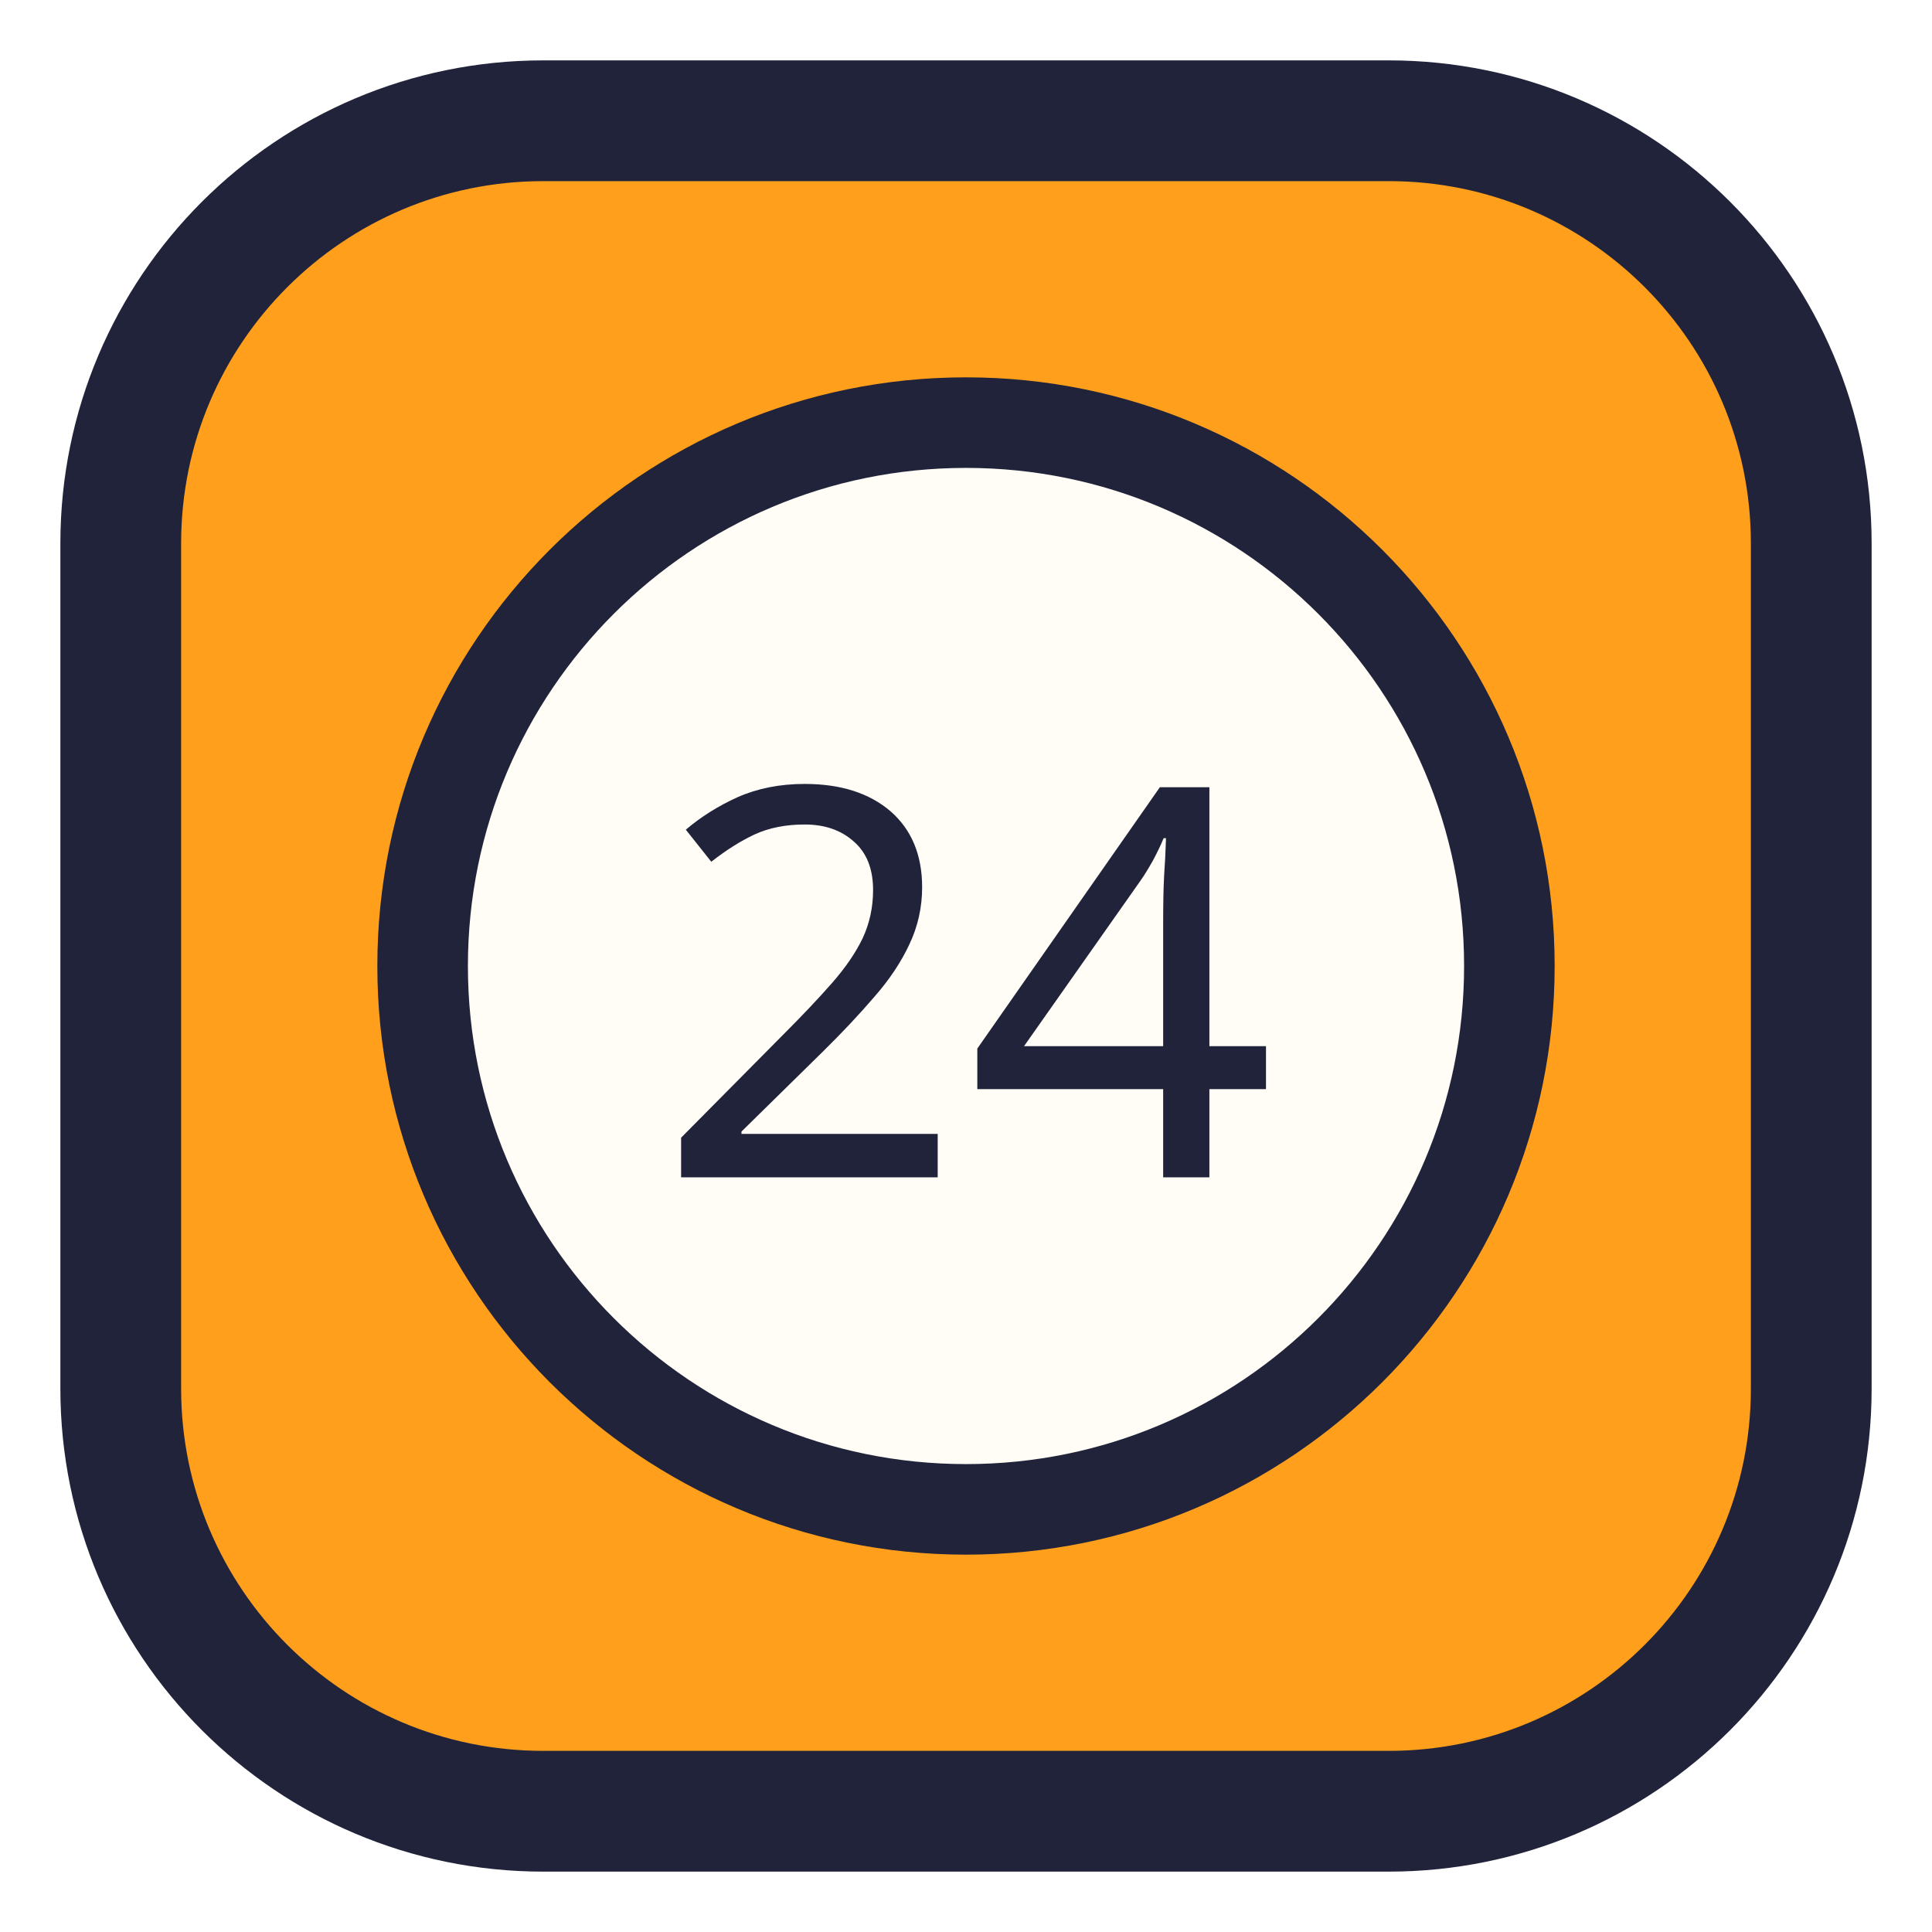
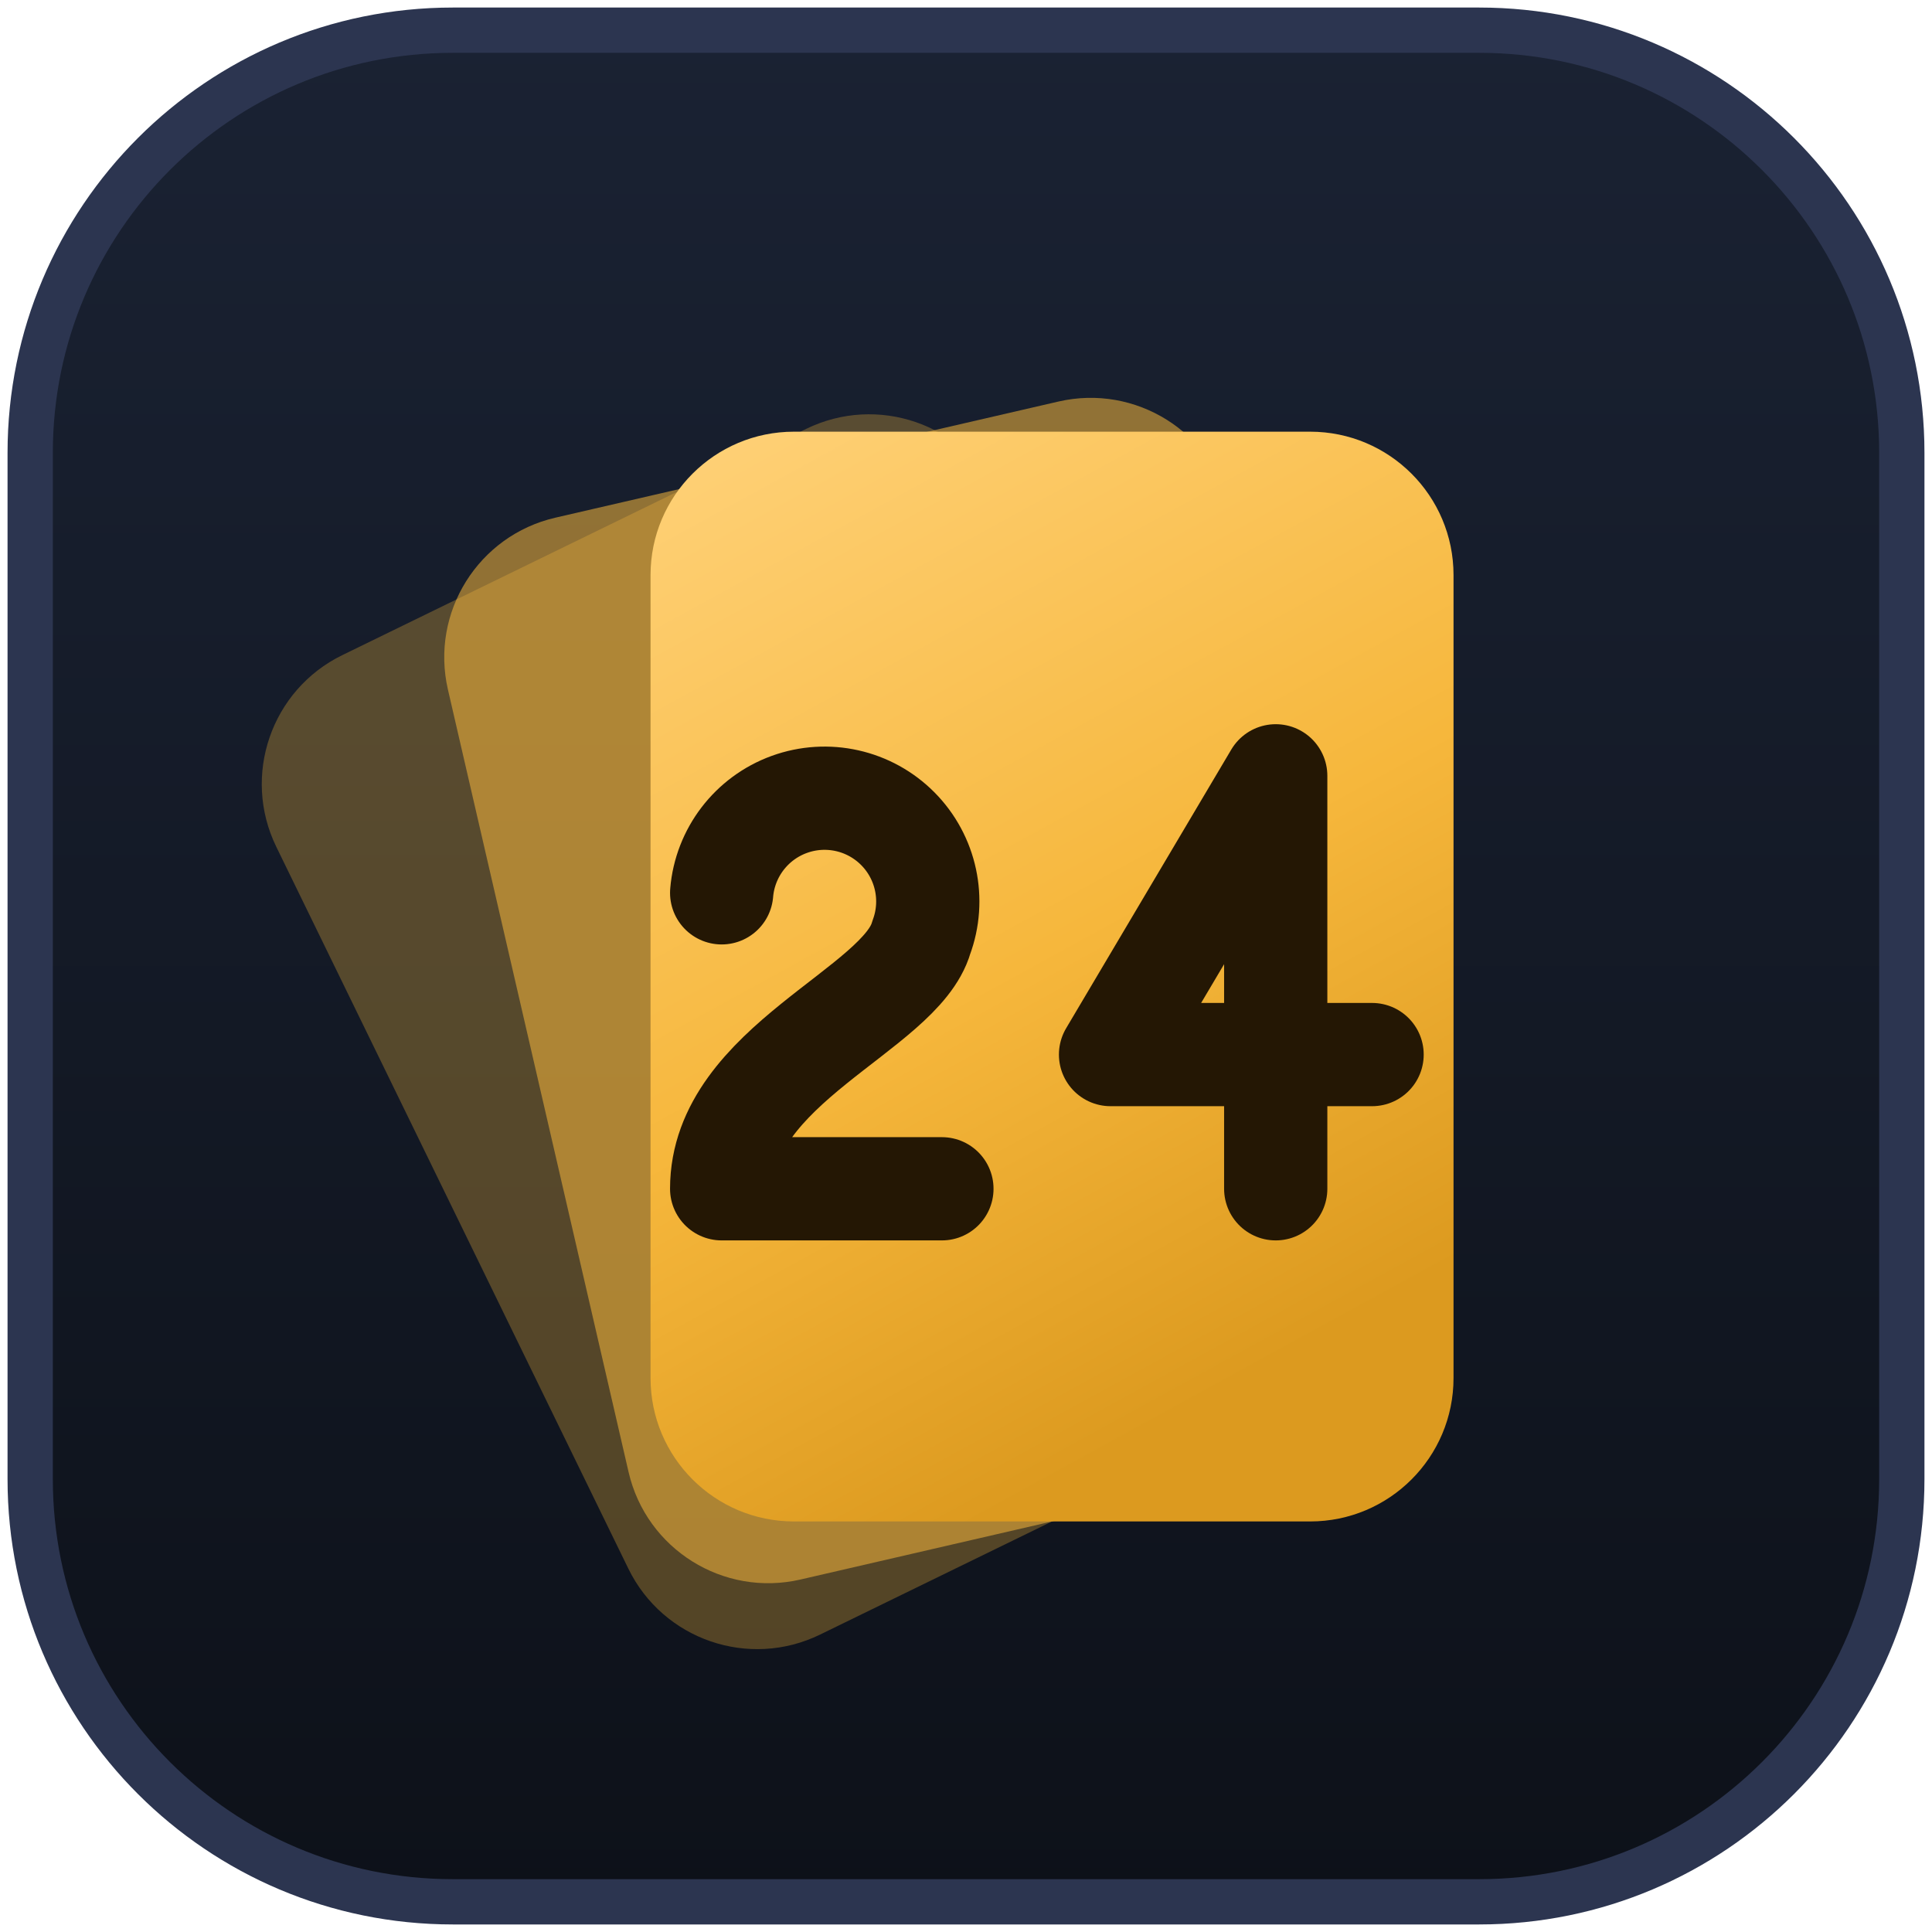
<svg xmlns="http://www.w3.org/2000/svg" viewBox="0 0 64 64">
-   <rect x="4" y="4" width="56" height="56" rx="14" fill="#ff9f1c" stroke="#20233a" stroke-width="4" />
-   <circle cx="32" cy="32" r="18" fill="#fffdf6" stroke="#20233a" stroke-width="3" />
-   <text x="32" y="39" text-anchor="middle" font-family="Bangers, sans-serif" font-size="18" fill="#20233a">24</text>
+   <defs>
+     <linearGradient id="tile" x1="0" y1="0" x2="0" y2="1">
+       <stop offset="0" stop-color="#1a2233" />
+       <stop offset="1" stop-color="#0d1119" />
+     </linearGradient>
+     <linearGradient id="card" x1="0" y1="0" x2="0.4" y2="1">
+       <stop offset="0" stop-color="#ffd27a" />
+       <stop offset="0.58" stop-color="#f6b73c" />
+       <stop offset="1" stop-color="#dc9a1f" />
+     </linearGradient>
+   </defs>
+   <rect x="1" y="1" width="62" height="62" rx="14" fill="url(#tile)" stroke="#2c3550" stroke-width="1.5" />
+   <g transform="translate(7.3 8.6) scale(0.95)">
+     <rect x="15" y="6" width="28" height="38" rx="5" fill="#f6b73c" opacity="0.3" transform="rotate(-26 29 44)" />
+     <rect x="15" y="6" width="28" height="38" rx="5" fill="#f6b73c" opacity="0.55" transform="rotate(-13 29 44)" />
+     <rect x="15" y="6" width="28" height="38" rx="5" fill="url(#card)" />
+     <g fill="none" stroke="#241704" stroke-width="3" stroke-linecap="round" stroke-linejoin="round" transform="translate(29 25.2) scale(1.2) translate(-29 -25.2)">
+       <path d="M19.4 22.6a3 3 0 1 1 5.8 1.3c-.6 2.1-5.8 3.7-5.8 7.3h6.4" />
+       <path d="M35.5 19.2v12M35.5 19.2l-4.8 8.1h7.6" />
+     </g>
+   </g>
</svg>
